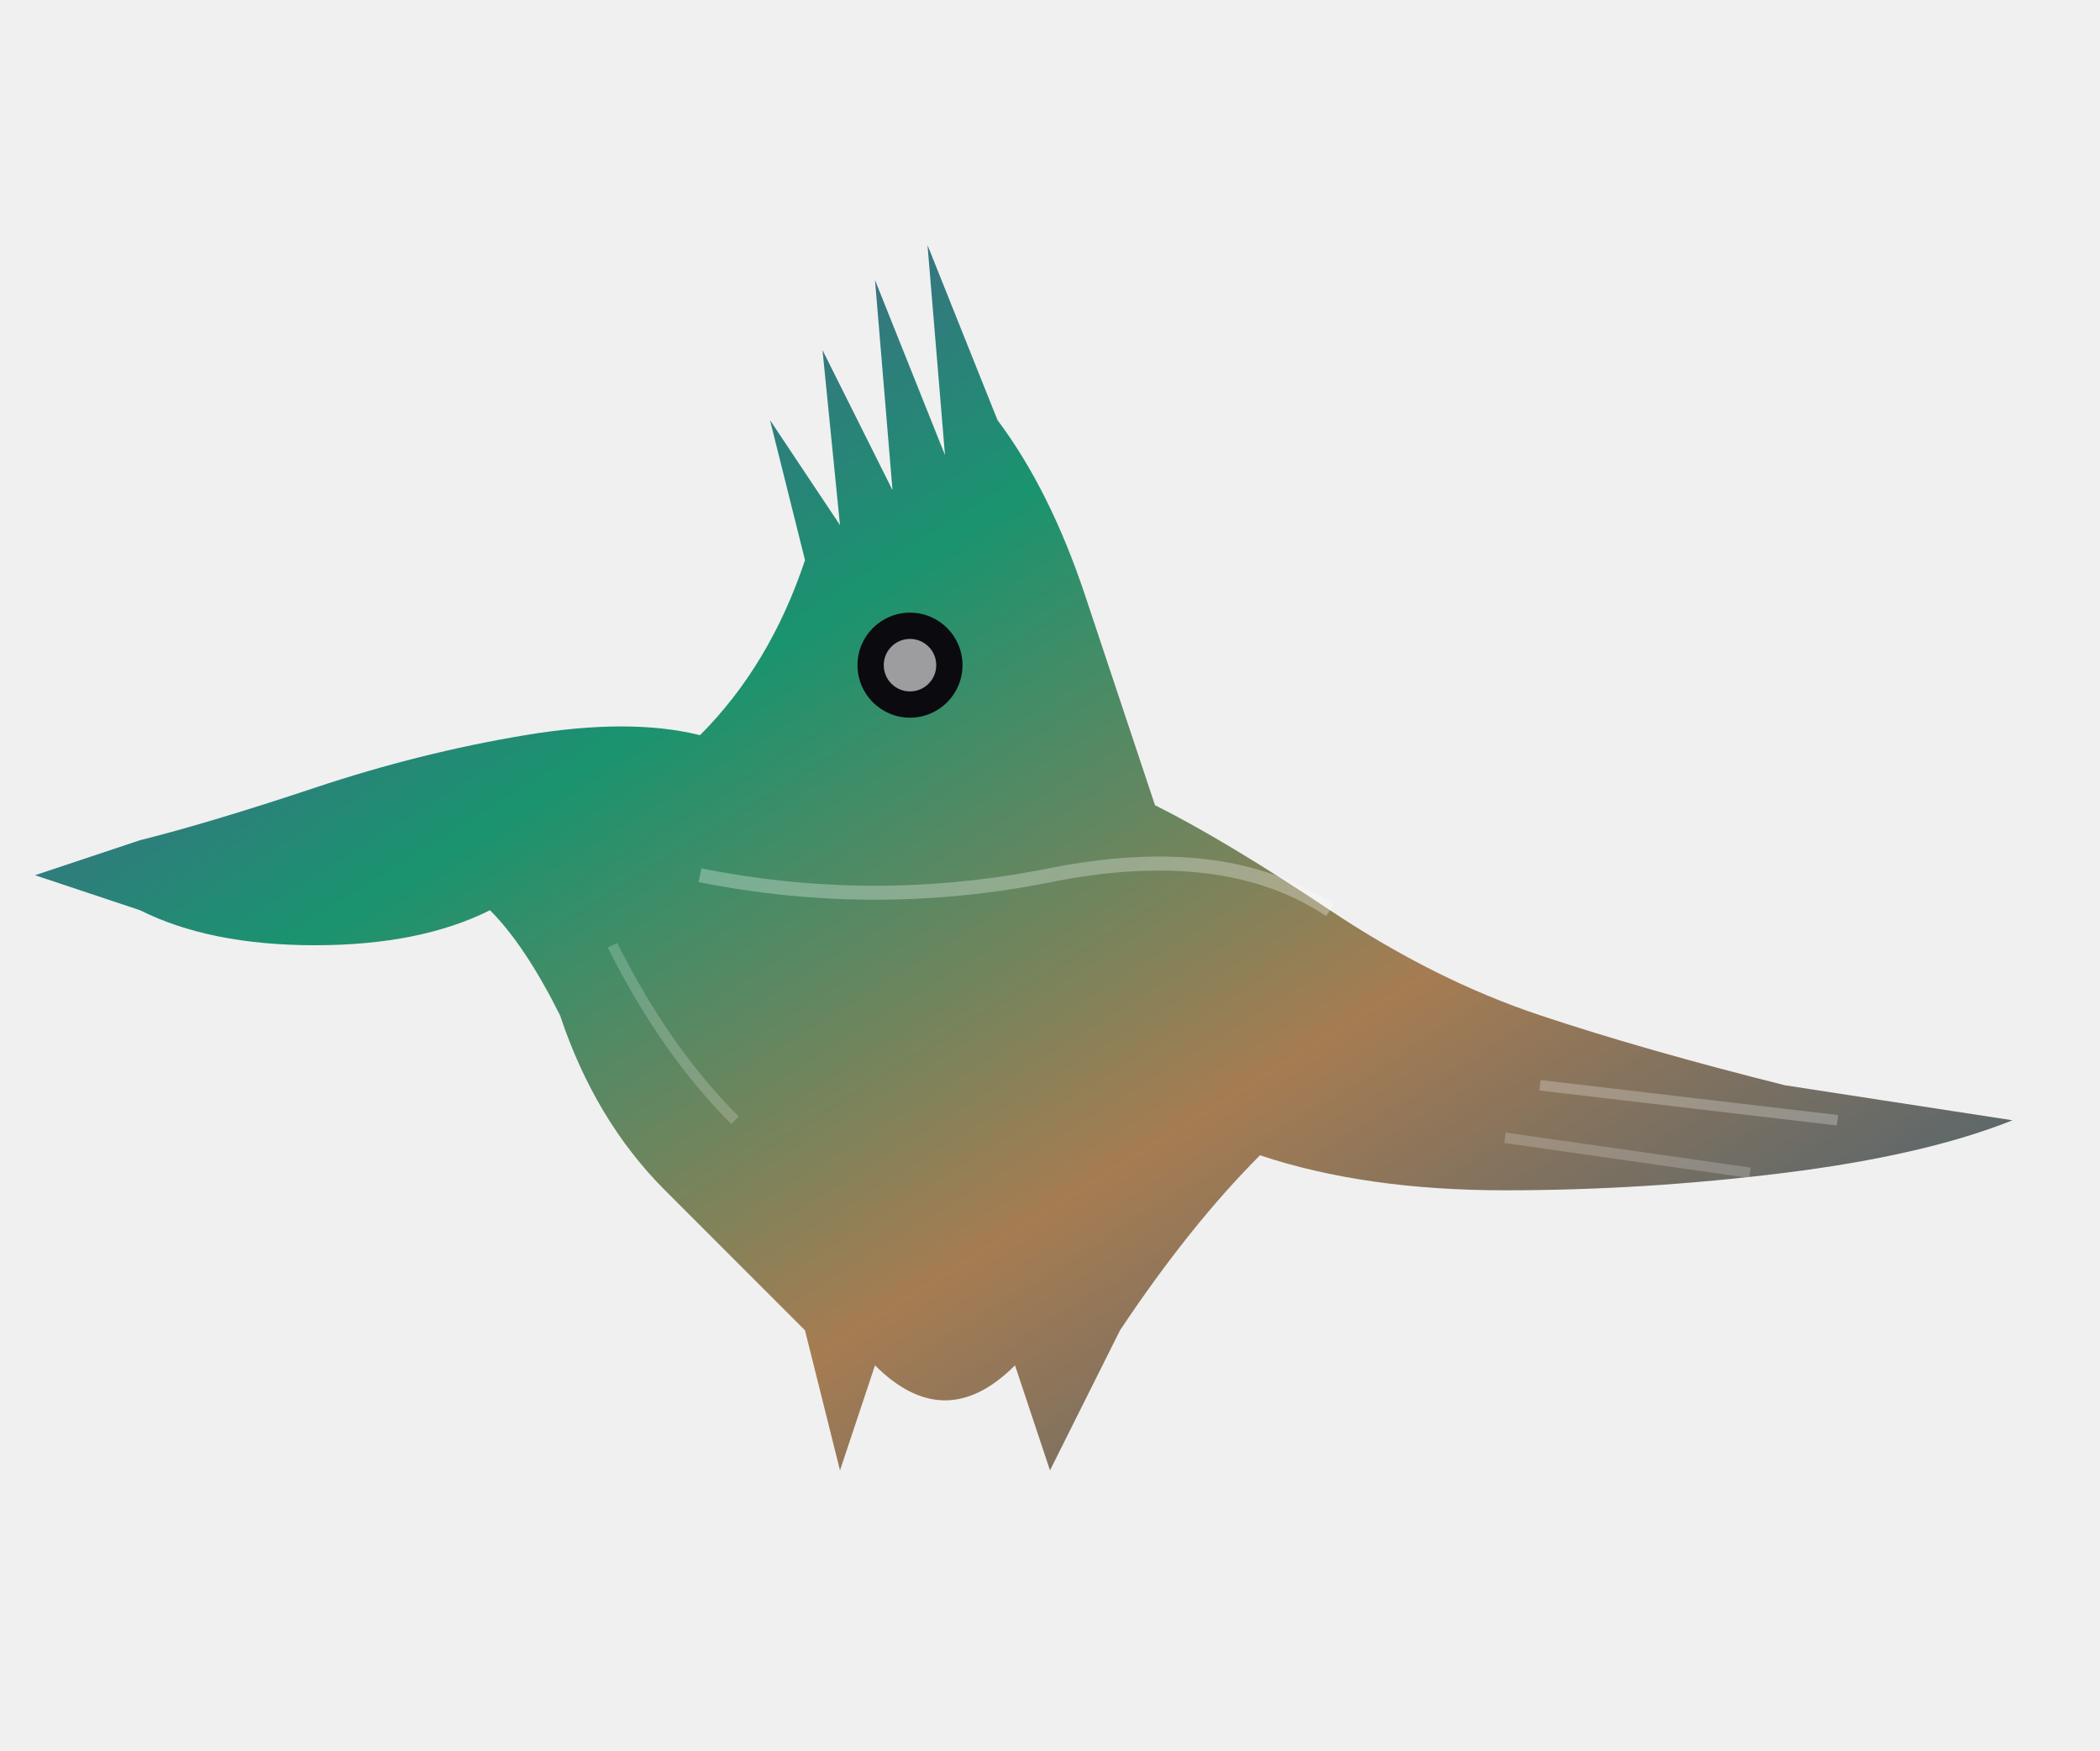
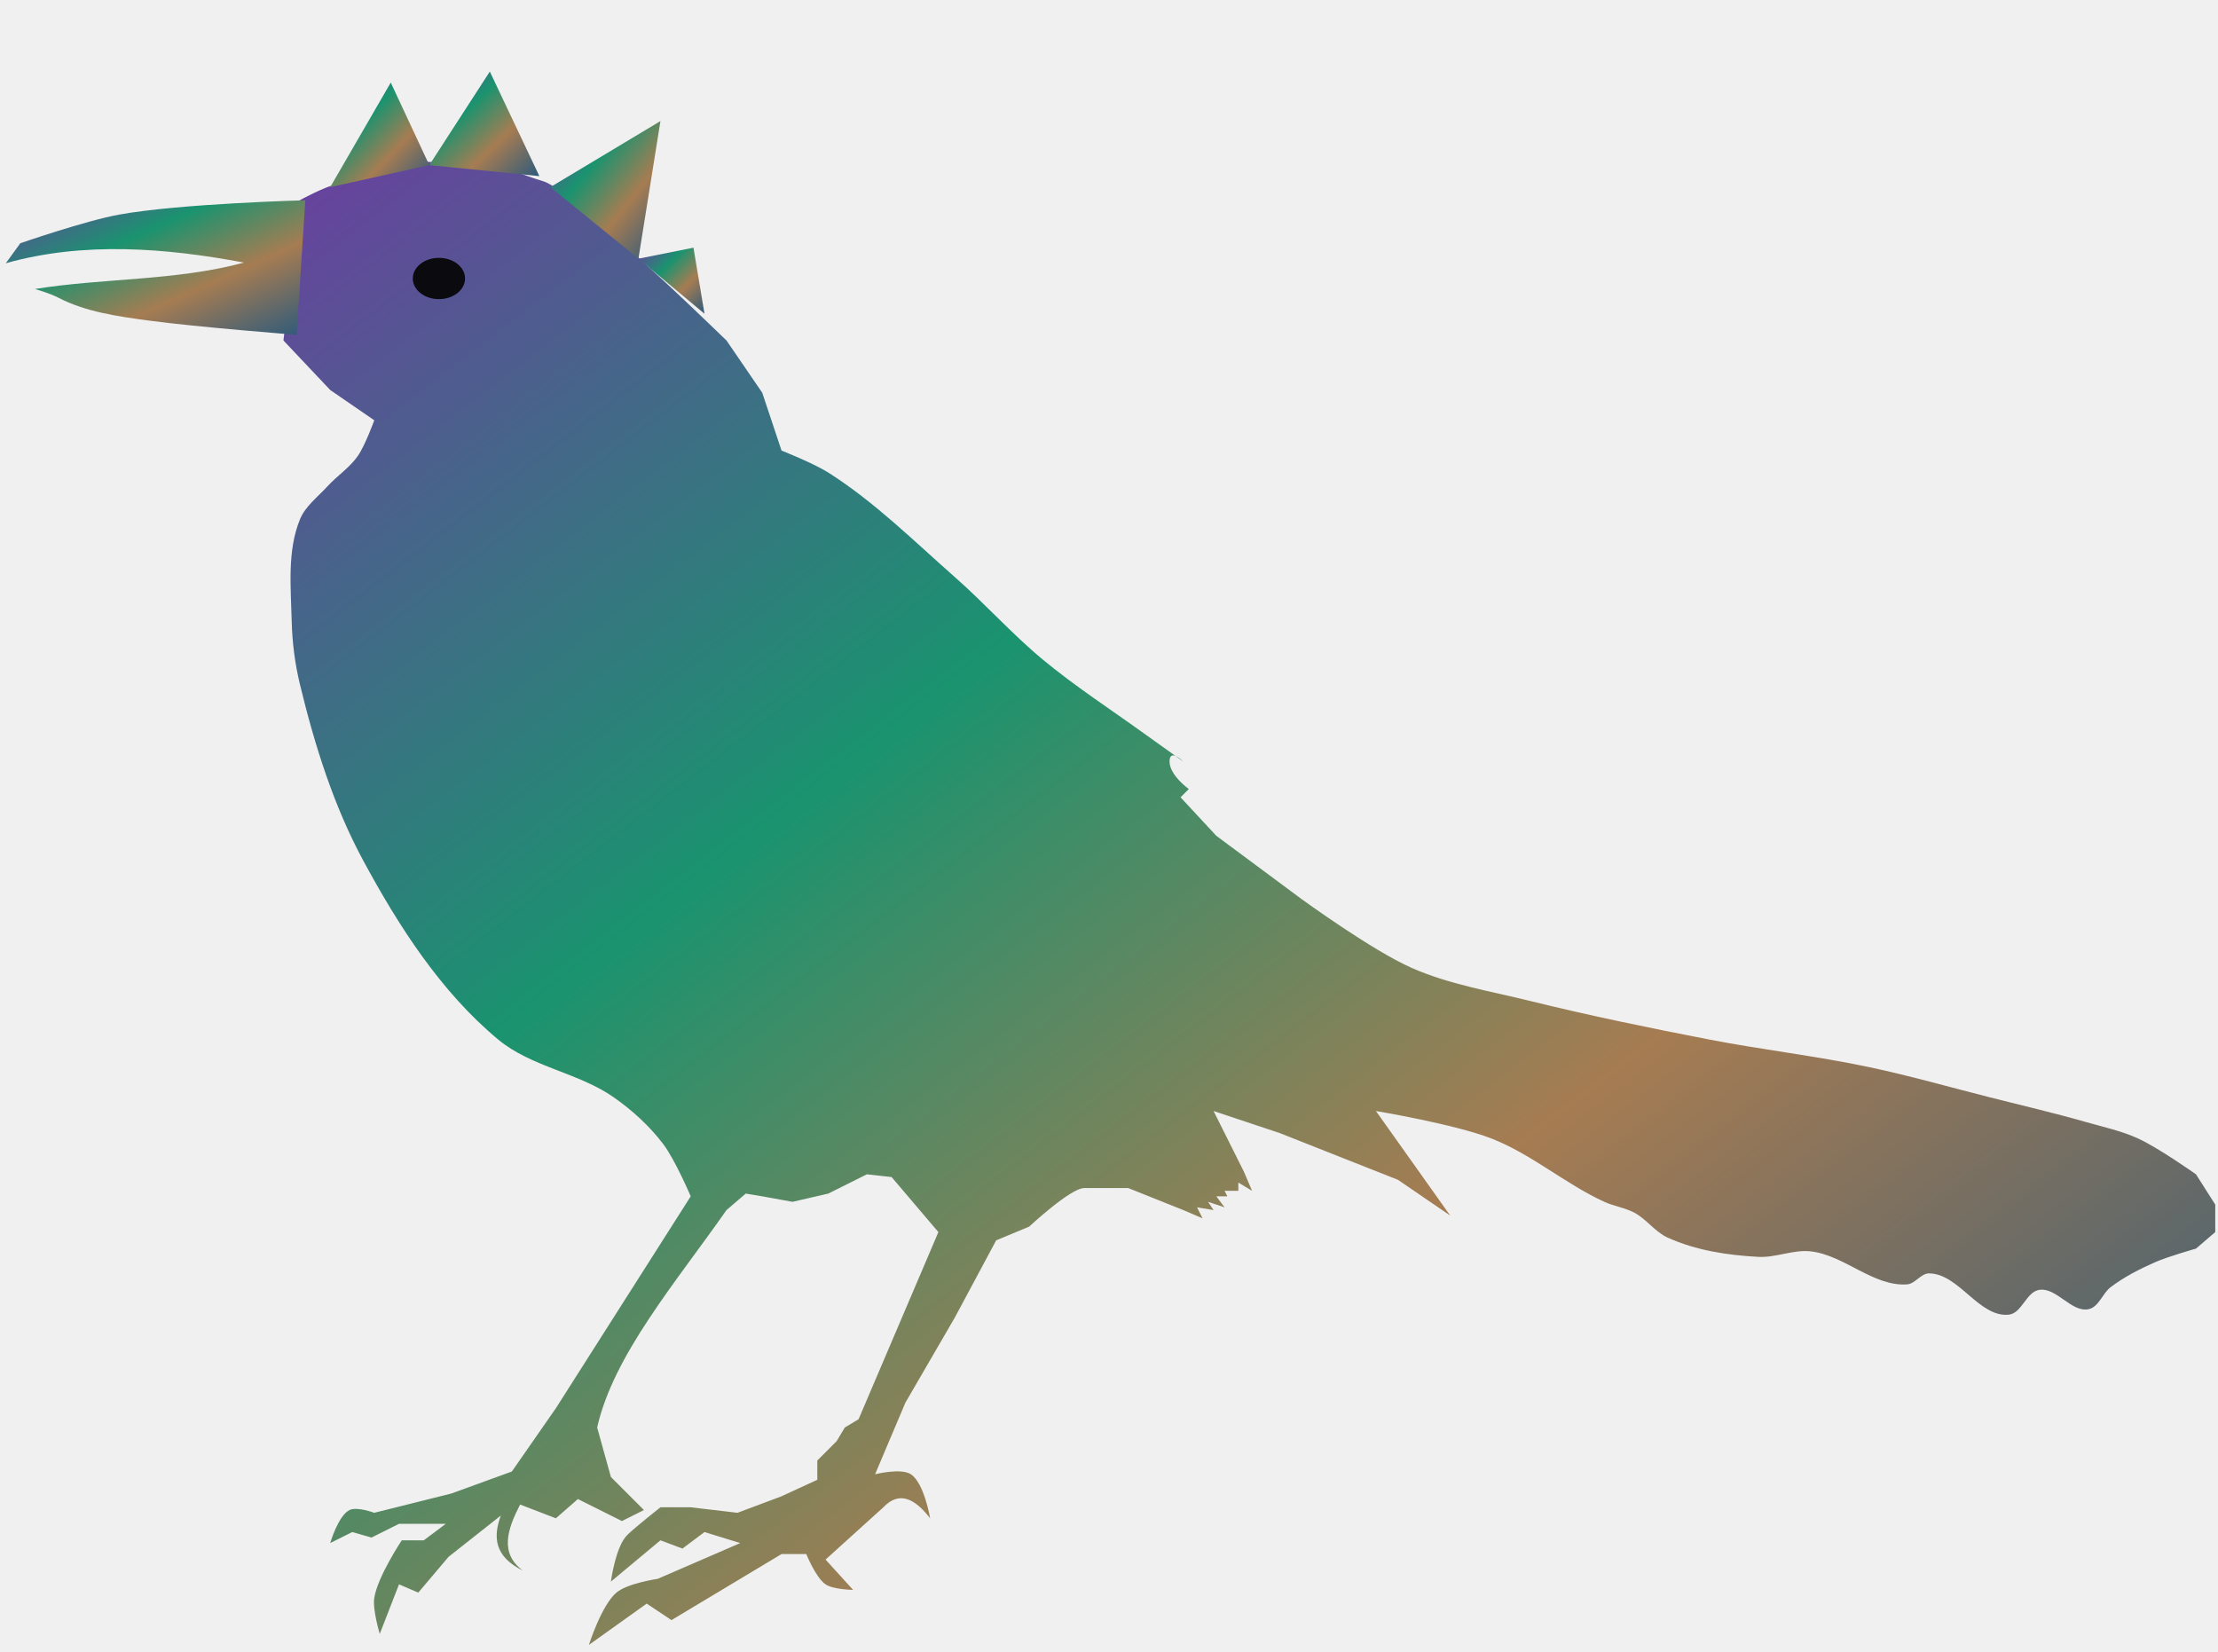
- <svg xmlns="http://www.w3.org/2000/svg" viewBox="0 0 120 100">
+ <svg xmlns="http://www.w3.org/2000/svg" viewBox="88 275 403 300">
  <defs>
    <linearGradient id="iridescent" x1="0%" y1="0%" x2="100%" y2="100%">
      <stop offset="0%" style="stop-color:#6b3fa0" />
      <stop offset="35%" style="stop-color:#1a936f" />
      <stop offset="65%" style="stop-color:#a67c52" />
      <stop offset="100%" style="stop-color:#2d5a7b" />
    </linearGradient>
  </defs>
-   <path id="grackle" fill="url(#iridescent)" d="     M 8 52     L 2 50     L 8 48     Q 12 47, 18 45     Q 24 43, 30 42     Q 36 41, 40 42     Q 44 38, 46 32     L 44 24     L 48 30     L 47 20     L 51 28     L 50 16     L 54 26     L 53 14     L 57 24     Q 60 28, 62 34     Q 64 40, 66 46     Q 70 48, 76 52     Q 82 56, 88 58     Q 94 60, 102 62     L 115 64     Q 110 66, 102 67     Q 94 68, 86 68     Q 78 68, 72 66     Q 68 70, 64 76     L 60 84     L 58 78     Q 54 82, 50 78     L 48 84     L 46 76     Q 42 72, 38 68     Q 34 64, 32 58     Q 30 54, 28 52     Q 24 54, 18 54     Q 12 54, 8 52     Z   " />
-   <circle cx="52" cy="38" r="3" fill="#0a0a0f" />
-   <circle cx="52" cy="38" r="1.5" fill="white" fill-opacity="0.6" />
-   <g fill="none" stroke="white" stroke-opacity="0.2">
-     <path d="M 40 50 Q 50 52, 60 50 Q 70 48, 76 52" stroke-width="0.8" stroke-opacity="0.3" />
-     <path d="M 88 62 L 105 64" stroke-width="0.6" stroke-opacity="0.25" />
-     <path d="M 86 65 L 100 67" stroke-width="0.6" stroke-opacity="0.2" />
-     <path d="M 35 54 Q 38 60, 42 64" stroke-width="0.6" stroke-opacity="0.2" />
+   <path fill="url(#iridescent)" d="m 142.5,311.362 c 0,0 4.513,-2.49 7,-3 4.571,-0.938 9.334,-4.093 14,-4 4.169,0.083 8.339,0.219 12.5,0.5 3.508,0.237 7.12,2.031 10.5,3 2.866,0.822 5.489,4.393 8,6 1.798,1.15 3.373,2.619 5,4 3.419,2.902 6.709,5.953 10,9 3.547,3.284 10.5,10 10.5,10 l 6.5,9.5 3.5,10.5 c 0,0 5.856,2.323 8.5,4 8.398,5.326 15.536,12.429 23,19 5.487,4.83 10.37,10.337 16,15 5.879,4.87 12.311,9.031 18.5,13.5 2.325,1.678 7,5 7,5 0,0 -2.5,-2.5 -2.5,0 0,2.5 3.5,5 3.5,5 l -1.5,1.5 6.5,7 15.5,11.5 c 0,0 12.807,9.328 20,12.5 6.808,3.002 14.277,4.216 21.5,6 10.758,2.657 21.621,4.891 32.5,7 9.63,1.866 19.402,2.976 29,5 7.396,1.56 14.673,3.642 22,5.5 5.838,1.48 11.709,2.843 17.5,4.5 3.193,0.914 6.482,1.615 9.5,3 3.741,1.716 10.5,6.5 10.5,6.5 l 3.5,5.5 0,5 -3.5,3 c 0,0 -5.091,1.433 -7.5,2.5 -2.797,1.239 -5.562,2.651 -8,4.5 -1.502,1.139 -2.155,3.612 -4,4 -3.15,0.662 -5.821,-4.005 -9,-3.5 -2.339,0.371 -3.144,4.254 -5.5,4.5 -5.412,0.566 -9.059,-7.463 -14.5,-7.5 -1.491,-0.01 -2.513,1.901 -4,2 -6.153,0.411 -11.372,-5.306 -17.5,-6 -3.164,-0.358 -6.32,1.166 -9.5,1 -5.615,-0.293 -11.381,-1.175 -16.5,-3.5 -2.276,-1.034 -3.801,-3.31 -6,-4.5 -1.716,-0.929 -3.727,-1.187 -5.5,-2 -7.122,-3.266 -13.202,-8.649 -20.5,-11.5 -6.702,-2.619 -21,-5 -21,-5 l 13.5,19 -9.5,-6.5 -21.5,-8.5 -12,-4 5.5,11 1.5,3.5 -2.5,-1.5 0,1.5 -2.5,0 0.5,1 -2,0 1.5,2 -3,-1 1,1.5 -3,-0.5 1,2 -3.5,-1.5 -10,-4 -8,0 c -2.5,0 -10,7 -10,7 l -6,2.5 -7.5,14 -9,15.5 -5.5,13 c 0,0 4.687,-1.186 6.5,0 2.436,1.593 3.5,8 3.5,8 -2.833,-3.668 -5.667,-4.985 -8.5,-2 l -10.5,9.5 5,5.5 c 0,0 -3.598,-0.039 -5,-1 -1.793,-1.228 -3.5,-5.5 -3.5,-5.5 l -4.5,0 -20,12 -4.5,-3 -10.5,7.5 c 0,0 2.272,-7.184 5,-9.5 2.009,-1.706 7.5,-2.5 7.5,-2.5 l 15,-6.5 -6.5,-2 -4,3 -4,-1.5 -9,7.5 c 0,0 0.833,-6.419 3,-8.5 1.635,-1.57 6,-5 6,-5 l 5.5,0 8.5,1 8,-3 6.5,-3 0,-3.5 3.5,-3.5 1.5,-2.5 2.5,-1.5 14.5,-34 -8.5,-10 -4.5,-0.5 -7,3.5 -6.5,1.5 -5.5,-1 -3,-0.5 -3.5,3 c -9.207,13.167 -20.532,26.333 -23.5,39.5 l 2.5,9 6,6 -4,2 -8,-4 -4,3.5 -6.5,-2.5 c -2.304,4.494 -3.774,8.821 0.5,12 -5.195,-2.561 -5.433,-6.113 -4,-10 l -9.5,7.5 -5.5,6.5 -3.5,-1.5 -3.5,9 c 0,0 -1.319,-4.331 -1,-6.5 0.564,-3.835 5,-10.5 5,-10.5 l 4,0 4,-3 -8.5,0 -5,2.5 -3.5,-1 -4,2 c 0,0 1.432,-4.96 3.5,-6 1.348,-0.678 4.5,0.5 4.5,0.5 l 14,-3.5 11,-4 8,-11.5 24.5,-38.5 c 0,0 -2.837,-6.65 -5,-9.5 -2.495,-3.287 -5.618,-6.135 -9,-8.5 -6.414,-4.485 -14.985,-5.493 -21,-10.5 -10.427,-8.68 -18.05,-20.565 -24.5,-32.5 -5.389,-9.971 -8.835,-20.983 -11.5,-32 -0.909,-3.757 -1.406,-7.635 -1.5,-11.5 -0.151,-6.185 -0.84,-12.773 1.5,-18.5 0.985,-2.41 3.244,-4.078 5,-6 1.748,-1.915 4.017,-3.373 5.5,-5.5 1.365,-1.957 3,-6.5 3,-6.5 l -8,-5.5 -8.5,-9 z" />
+   <path fill="url(#iridescent)" d="m 143.475,311.388 c 0,0 -22.696,0.586 -33.816,2.601 -6.139,1.112 -17.965,5.202 -17.965,5.202 l -2.642,3.641 c 14.09,-3.988 29.18,-2.781 43.27,-0.121 -12.329,3.336 -25.657,2.796 -37.986,4.802 0,0 2.571,0.7 4.227,1.56 4.987,2.591 10.793,3.408 16.379,4.161 8.901,1.2 26.947,2.601 26.947,2.601 z" />
+   <g fill="url(#iridescent)">
+     <polygon points="148,309 159,290 166,305" />
+     <polygon points="166,305 177,288 186,307" />
+     <polygon points="188,309 208,297 204,322" />
+     <polygon points="204,322 214,320 216,332" />
  </g>
+   <ellipse cx="167.75" cy="325.6" rx="4.75" ry="3.75" fill="#0a0a0f" />
</svg>
